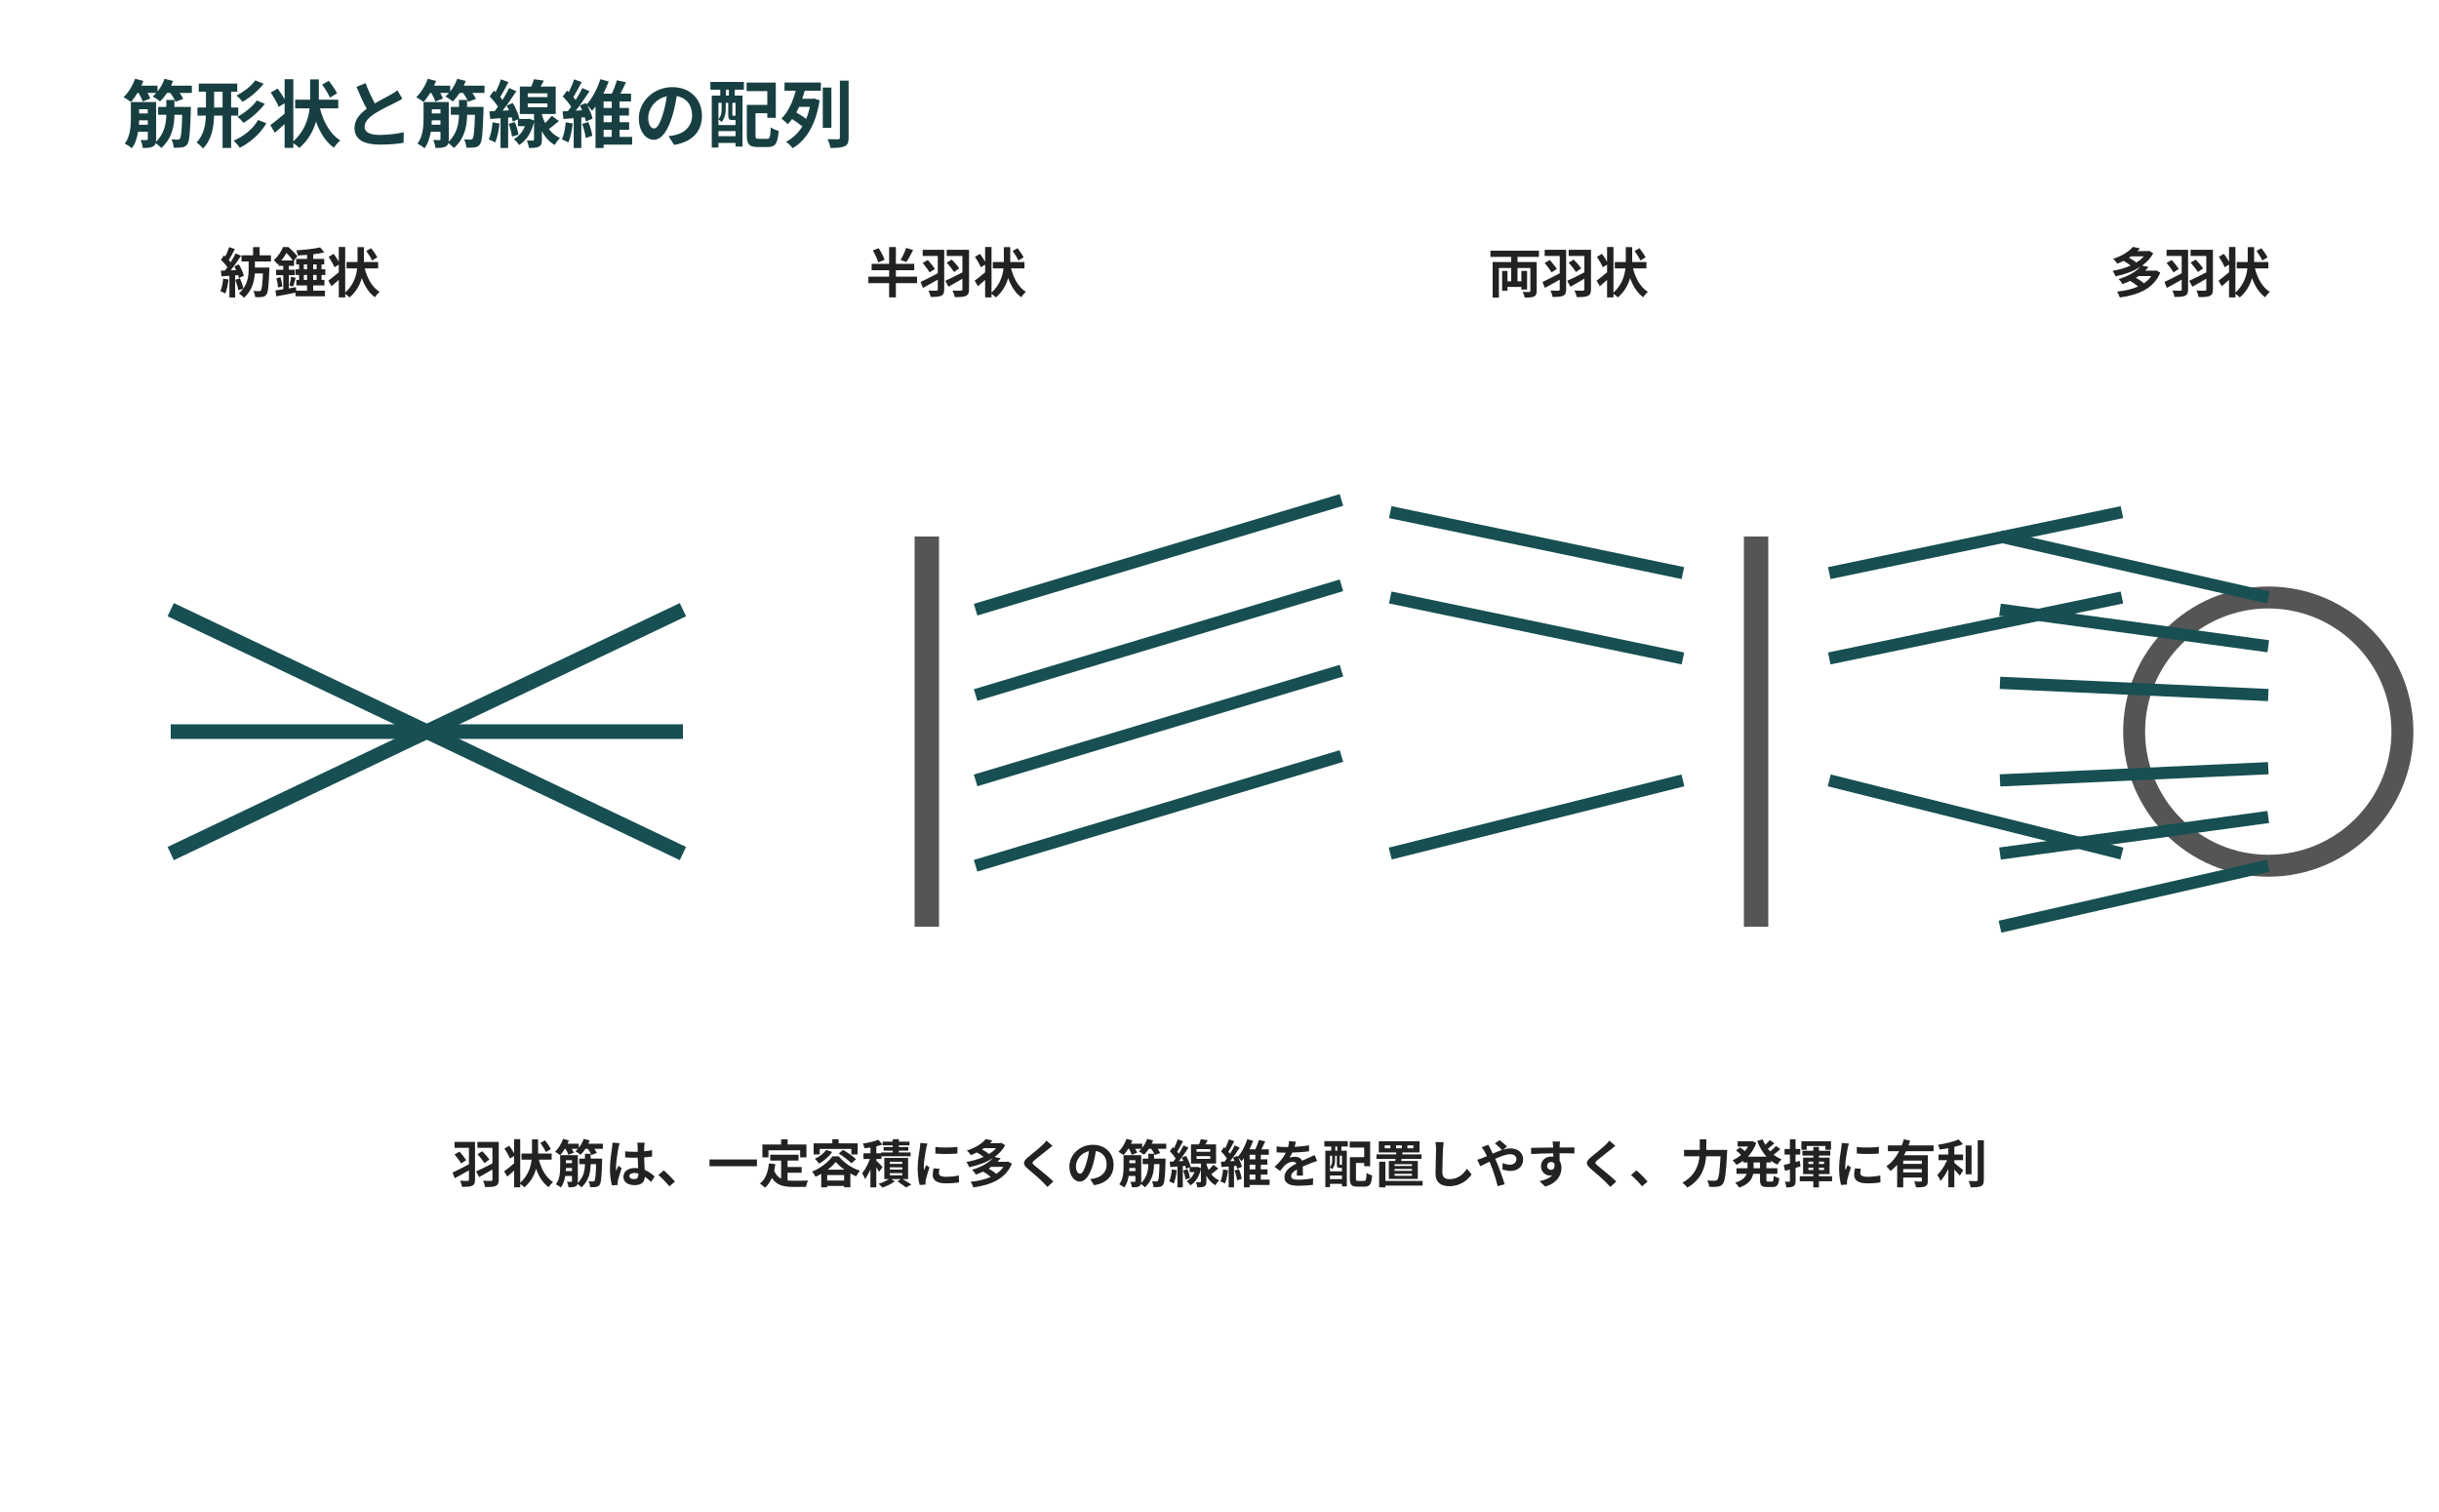
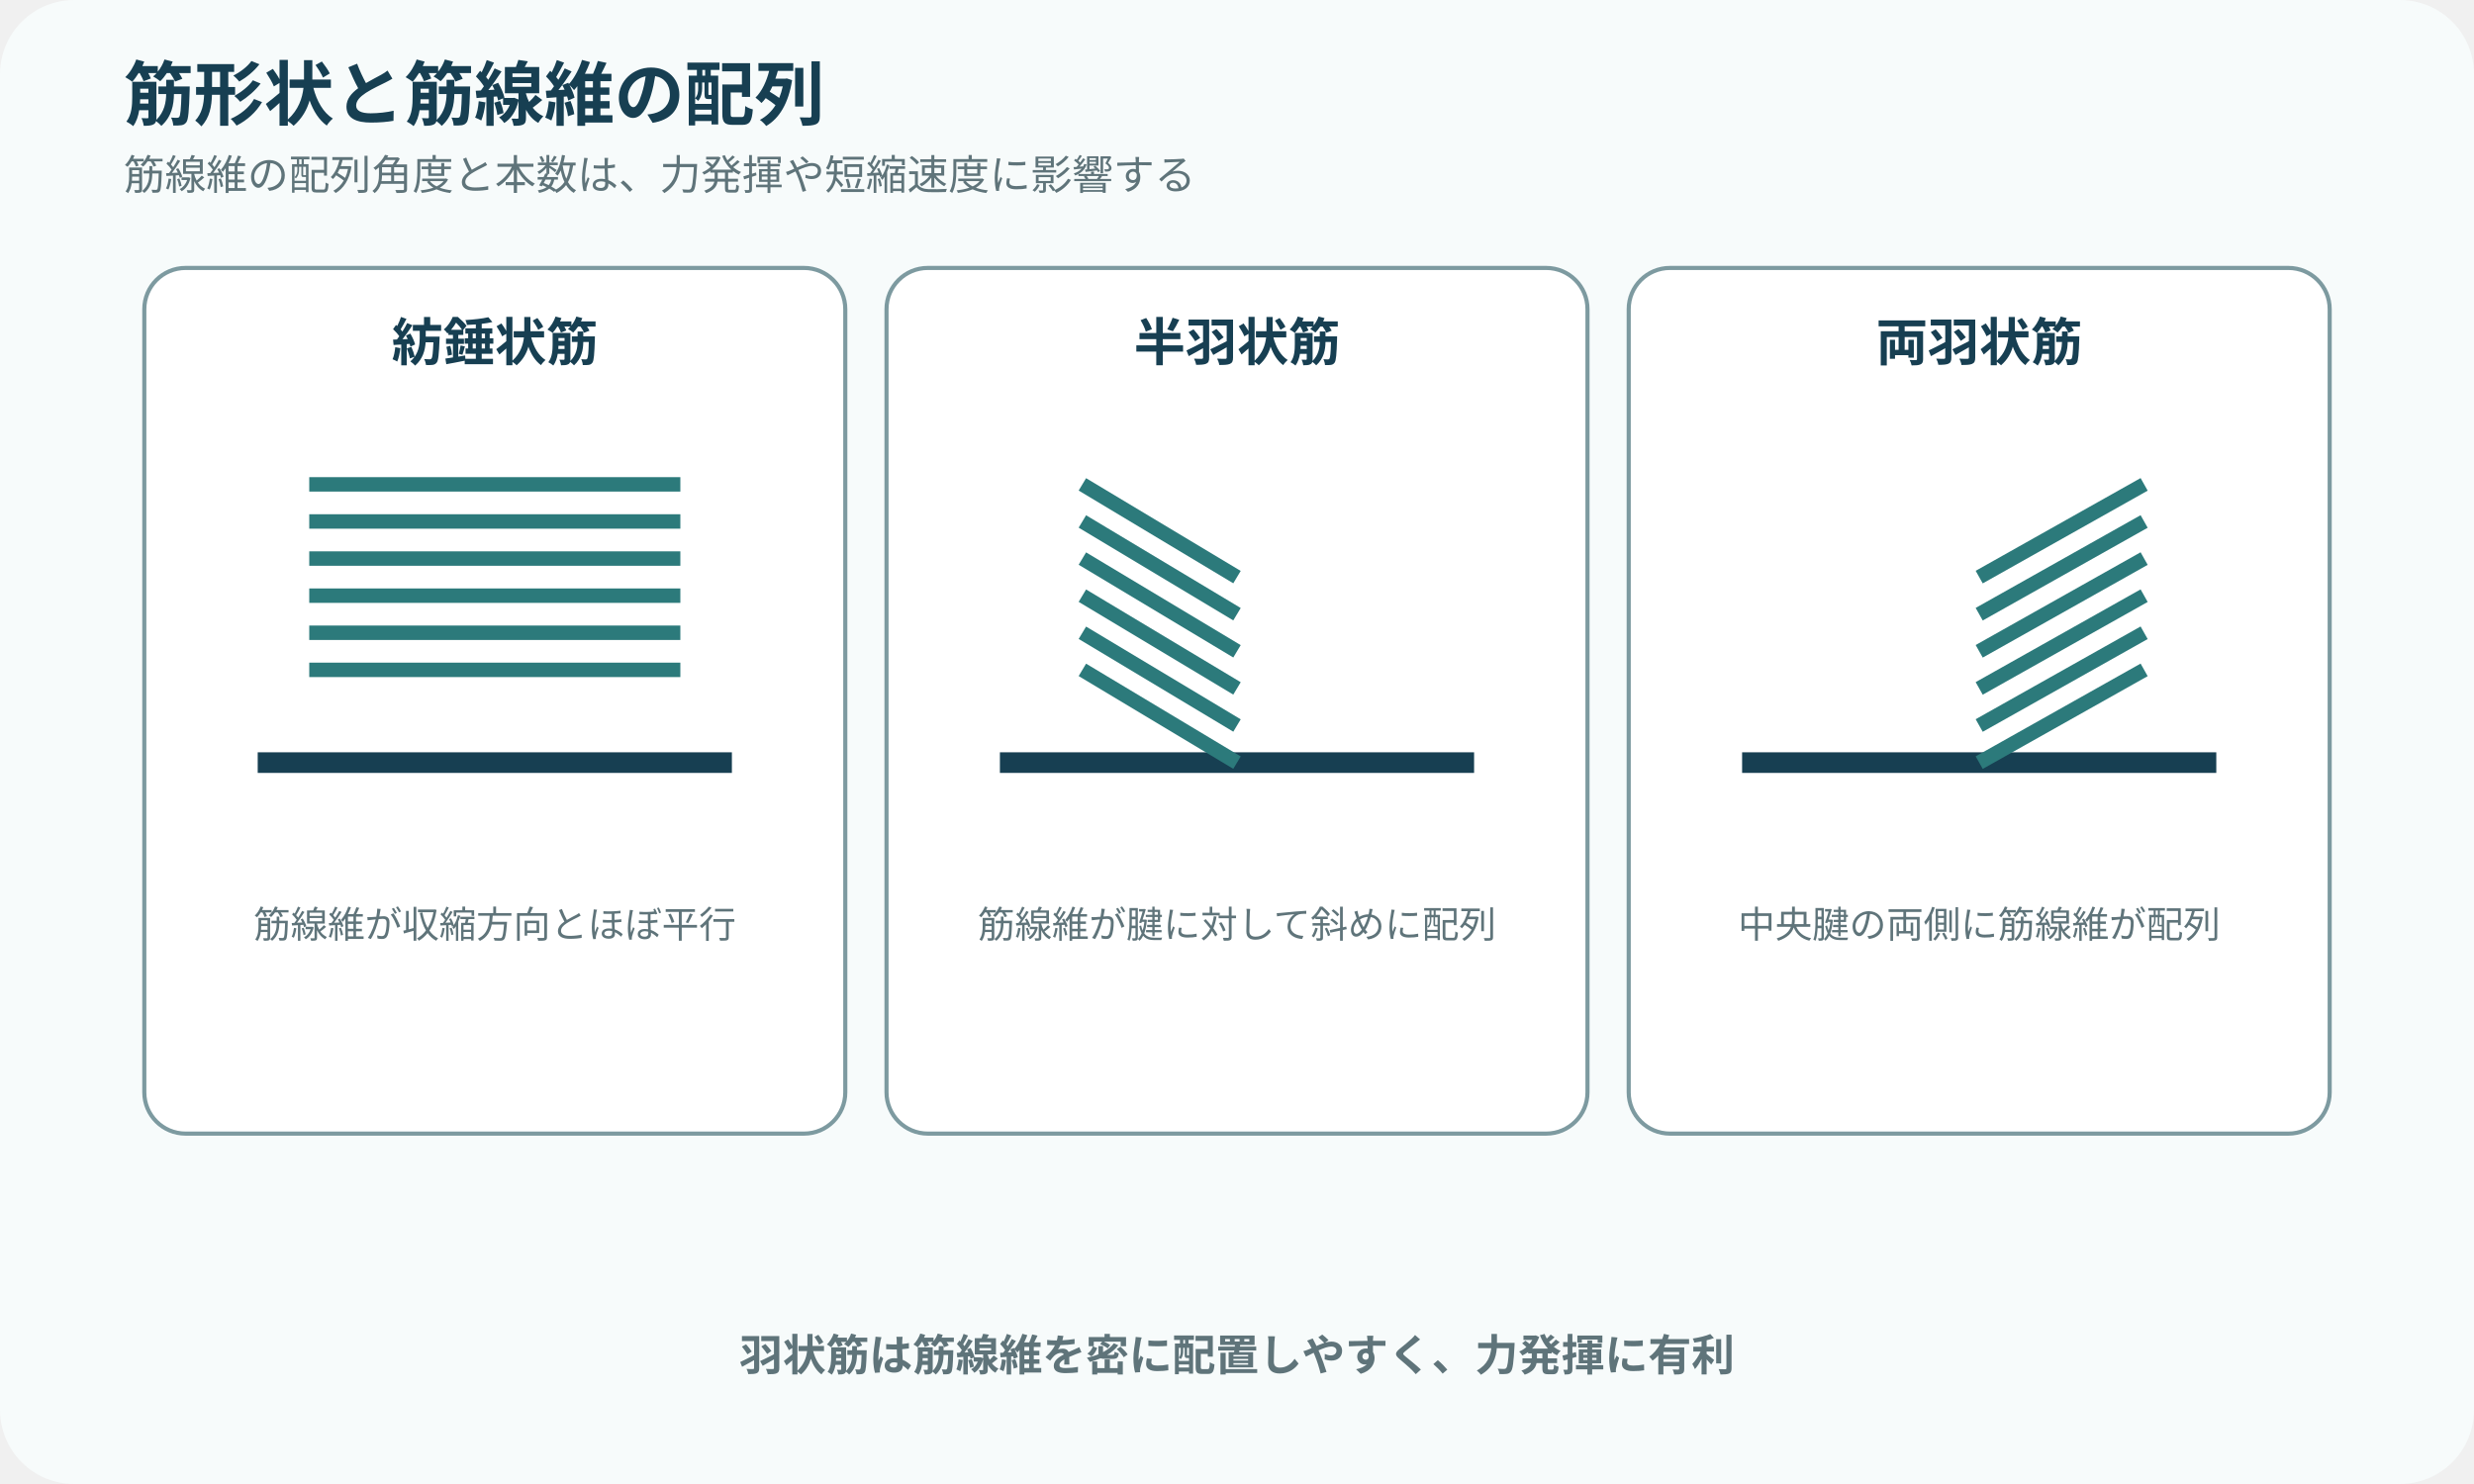
- <svg xmlns="http://www.w3.org/2000/svg" width="1000" height="620" viewBox="0 0 1000 620">
-   <rect width="1000" height="620" fill="#fff" />
-   <text x="50" y="58" font-family="Arial, 'Noto Sans JP', sans-serif" font-size="30" font-weight="700" fill="#173f42">筋形状と筋線維の配列</text>
-   <g font-family="Arial, 'Noto Sans JP', sans-serif" fill="#222">
-     <text x="90" y="120" font-size="22" font-weight="700">紡錘状</text>
-     <text x="355" y="120" font-size="22" font-weight="700">半羽状</text>
-     <text x="610" y="120" font-size="22" font-weight="700">両羽状</text>
-     <text x="865" y="120" font-size="22" font-weight="700">多羽状</text>
-     <g stroke="#174f52" stroke-width="6">
-       <line x1="70" y1="300" x2="280" y2="300" />
-       <line x1="70" y1="250" x2="280" y2="350" />
-       <line x1="70" y1="350" x2="280" y2="250" />
-     </g>
-     <line x1="380" y1="220" x2="380" y2="380" stroke="#555" stroke-width="10" />
-     <g stroke="#174f52" stroke-width="5">
-       <line x1="400" y1="250" x2="550" y2="205" />
-       <line x1="400" y1="285" x2="550" y2="240" />
-       <line x1="400" y1="320" x2="550" y2="275" />
-       <line x1="400" y1="355" x2="550" y2="310" />
-     </g>
-     <line x1="720" y1="220" x2="720" y2="380" stroke="#555" stroke-width="10" />
-     <g stroke="#174f52" stroke-width="5">
-       <line x1="690" y1="235" x2="570" y2="210" />
-       <line x1="690" y1="270" x2="570" y2="245" />
-       <line x1="750" y1="235" x2="870" y2="210" />
-       <line x1="750" y1="270" x2="870" y2="245" />
-       <line x1="690" y1="320" x2="570" y2="350" />
-       <line x1="750" y1="320" x2="870" y2="350" />
-     </g>
-     <circle cx="930" cy="300" r="55" fill="none" stroke="#555" stroke-width="9" />
-     <g stroke="#174f52" stroke-width="5">
-       <line x1="930" y1="245" x2="820" y2="220" />
-       <line x1="930" y1="265" x2="820" y2="250" />
-       <line x1="930" y1="285" x2="820" y2="280" />
-       <line x1="930" y1="315" x2="820" y2="320" />
-       <line x1="930" y1="335" x2="820" y2="350" />
-       <line x1="930" y1="355" x2="820" y2="380" />
-     </g>
-     <text x="500" y="485" text-anchor="middle" font-size="21" font-weight="700">羽状筋は、一定容積に多くの筋線維を配置しやすく、力発揮に有利</text>
-   </g>
+ <svg xmlns="http://www.w3.org/2000/svg" viewBox="0 0 1200 720">
+   <rect width="1200" height="720" rx="36" fill="#f7fbfb" />
+   <text x="60" y="58" font-family="'Noto Sans JP','Hiragino Sans','Yu Gothic',Arial,sans-serif" font-size="34" font-weight="700" fill="#173f52">筋形状と筋線維の配列</text>
+   <text x="60" y="92" font-family="'Noto Sans JP','Hiragino Sans','Yu Gothic',Arial,sans-serif" font-size="20" fill="#5f747a">筋線維の配列角度と本数は、力発揮や短縮速度に影響する</text>
+   <rect x="70" y="130" width="340" height="420" rx="20" fill="#ffffff" stroke="#7d9aa0" stroke-width="2" />
+   <text x="240" y="175" text-anchor="middle" font-family="'Noto Sans JP','Hiragino Sans','Yu Gothic',Arial,sans-serif" font-size="25" font-weight="700" fill="#173f52">紡錘状筋</text>
+   <line x1="125" y1="370" x2="355" y2="370" stroke="#173f52" stroke-width="10" />
+   <line x1="150" y1="235" x2="330" y2="235" stroke="#2c7a7b" stroke-width="7" />
+   <line x1="150" y1="253" x2="330" y2="253" stroke="#2c7a7b" stroke-width="7" />
+   <line x1="150" y1="271" x2="330" y2="271" stroke="#2c7a7b" stroke-width="7" />
+   <line x1="150" y1="289" x2="330" y2="289" stroke="#2c7a7b" stroke-width="7" />
+   <line x1="150" y1="307" x2="330" y2="307" stroke="#2c7a7b" stroke-width="7" />
+   <line x1="150" y1="325" x2="330" y2="325" stroke="#2c7a7b" stroke-width="7" />
+   <text x="240" y="455" text-anchor="middle" font-family="'Noto Sans JP','Hiragino Sans','Yu Gothic',Arial,sans-serif" font-size="18" font-weight="500" fill="#5f747a">筋線維が収縮方向とほぼ平行</text>
+   <rect x="430" y="130" width="340" height="420" rx="20" fill="#ffffff" stroke="#7d9aa0" stroke-width="2" />
+   <text x="600" y="175" text-anchor="middle" font-family="'Noto Sans JP','Hiragino Sans','Yu Gothic',Arial,sans-serif" font-size="25" font-weight="700" fill="#173f52">半羽状筋</text>
+   <line x1="485" y1="370" x2="715" y2="370" stroke="#173f52" stroke-width="10" />
+   <line x1="525" y1="235" x2="600" y2="280" stroke="#2c7a7b" stroke-width="7" />
+   <line x1="525" y1="253" x2="600" y2="298" stroke="#2c7a7b" stroke-width="7" />
+   <line x1="525" y1="271" x2="600" y2="316" stroke="#2c7a7b" stroke-width="7" />
+   <line x1="525" y1="289" x2="600" y2="334" stroke="#2c7a7b" stroke-width="7" />
+   <line x1="525" y1="307" x2="600" y2="352" stroke="#2c7a7b" stroke-width="7" />
+   <line x1="525" y1="325" x2="600" y2="370" stroke="#2c7a7b" stroke-width="7" />
+   <text x="600" y="455" text-anchor="middle" font-family="'Noto Sans JP','Hiragino Sans','Yu Gothic',Arial,sans-serif" font-size="18" font-weight="500" fill="#5f747a">筋線維が腱に対して斜めに配列</text>
+   <rect x="790" y="130" width="340" height="420" rx="20" fill="#ffffff" stroke="#7d9aa0" stroke-width="2" />
+   <text x="960" y="175" text-anchor="middle" font-family="'Noto Sans JP','Hiragino Sans','Yu Gothic',Arial,sans-serif" font-size="25" font-weight="700" fill="#173f52">両羽状筋</text>
+   <line x1="845" y1="370" x2="1075" y2="370" stroke="#173f52" stroke-width="10" />
+   <line x1="960" y1="280" x2="1040" y2="235" stroke="#2c7a7b" stroke-width="7" />
+   <line x1="960" y1="298" x2="1040" y2="253" stroke="#2c7a7b" stroke-width="7" />
+   <line x1="960" y1="316" x2="1040" y2="271" stroke="#2c7a7b" stroke-width="7" />
+   <line x1="960" y1="334" x2="1040" y2="289" stroke="#2c7a7b" stroke-width="7" />
+   <line x1="960" y1="352" x2="1040" y2="307" stroke="#2c7a7b" stroke-width="7" />
+   <line x1="960" y1="370" x2="1040" y2="325" stroke="#2c7a7b" stroke-width="7" />
+   <text x="960" y="455" text-anchor="middle" font-family="'Noto Sans JP','Hiragino Sans','Yu Gothic',Arial,sans-serif" font-size="18" font-weight="500" fill="#5f747a">中央腱の両側に筋線維が配列</text>
+   <text x="600" y="665" text-anchor="middle" font-family="'Noto Sans JP','Hiragino Sans','Yu Gothic',Arial,sans-serif" font-size="21" font-weight="700" fill="#5f747a">羽状筋は筋線維を密に配置しやすく、力発揮に有利</text>
</svg>
